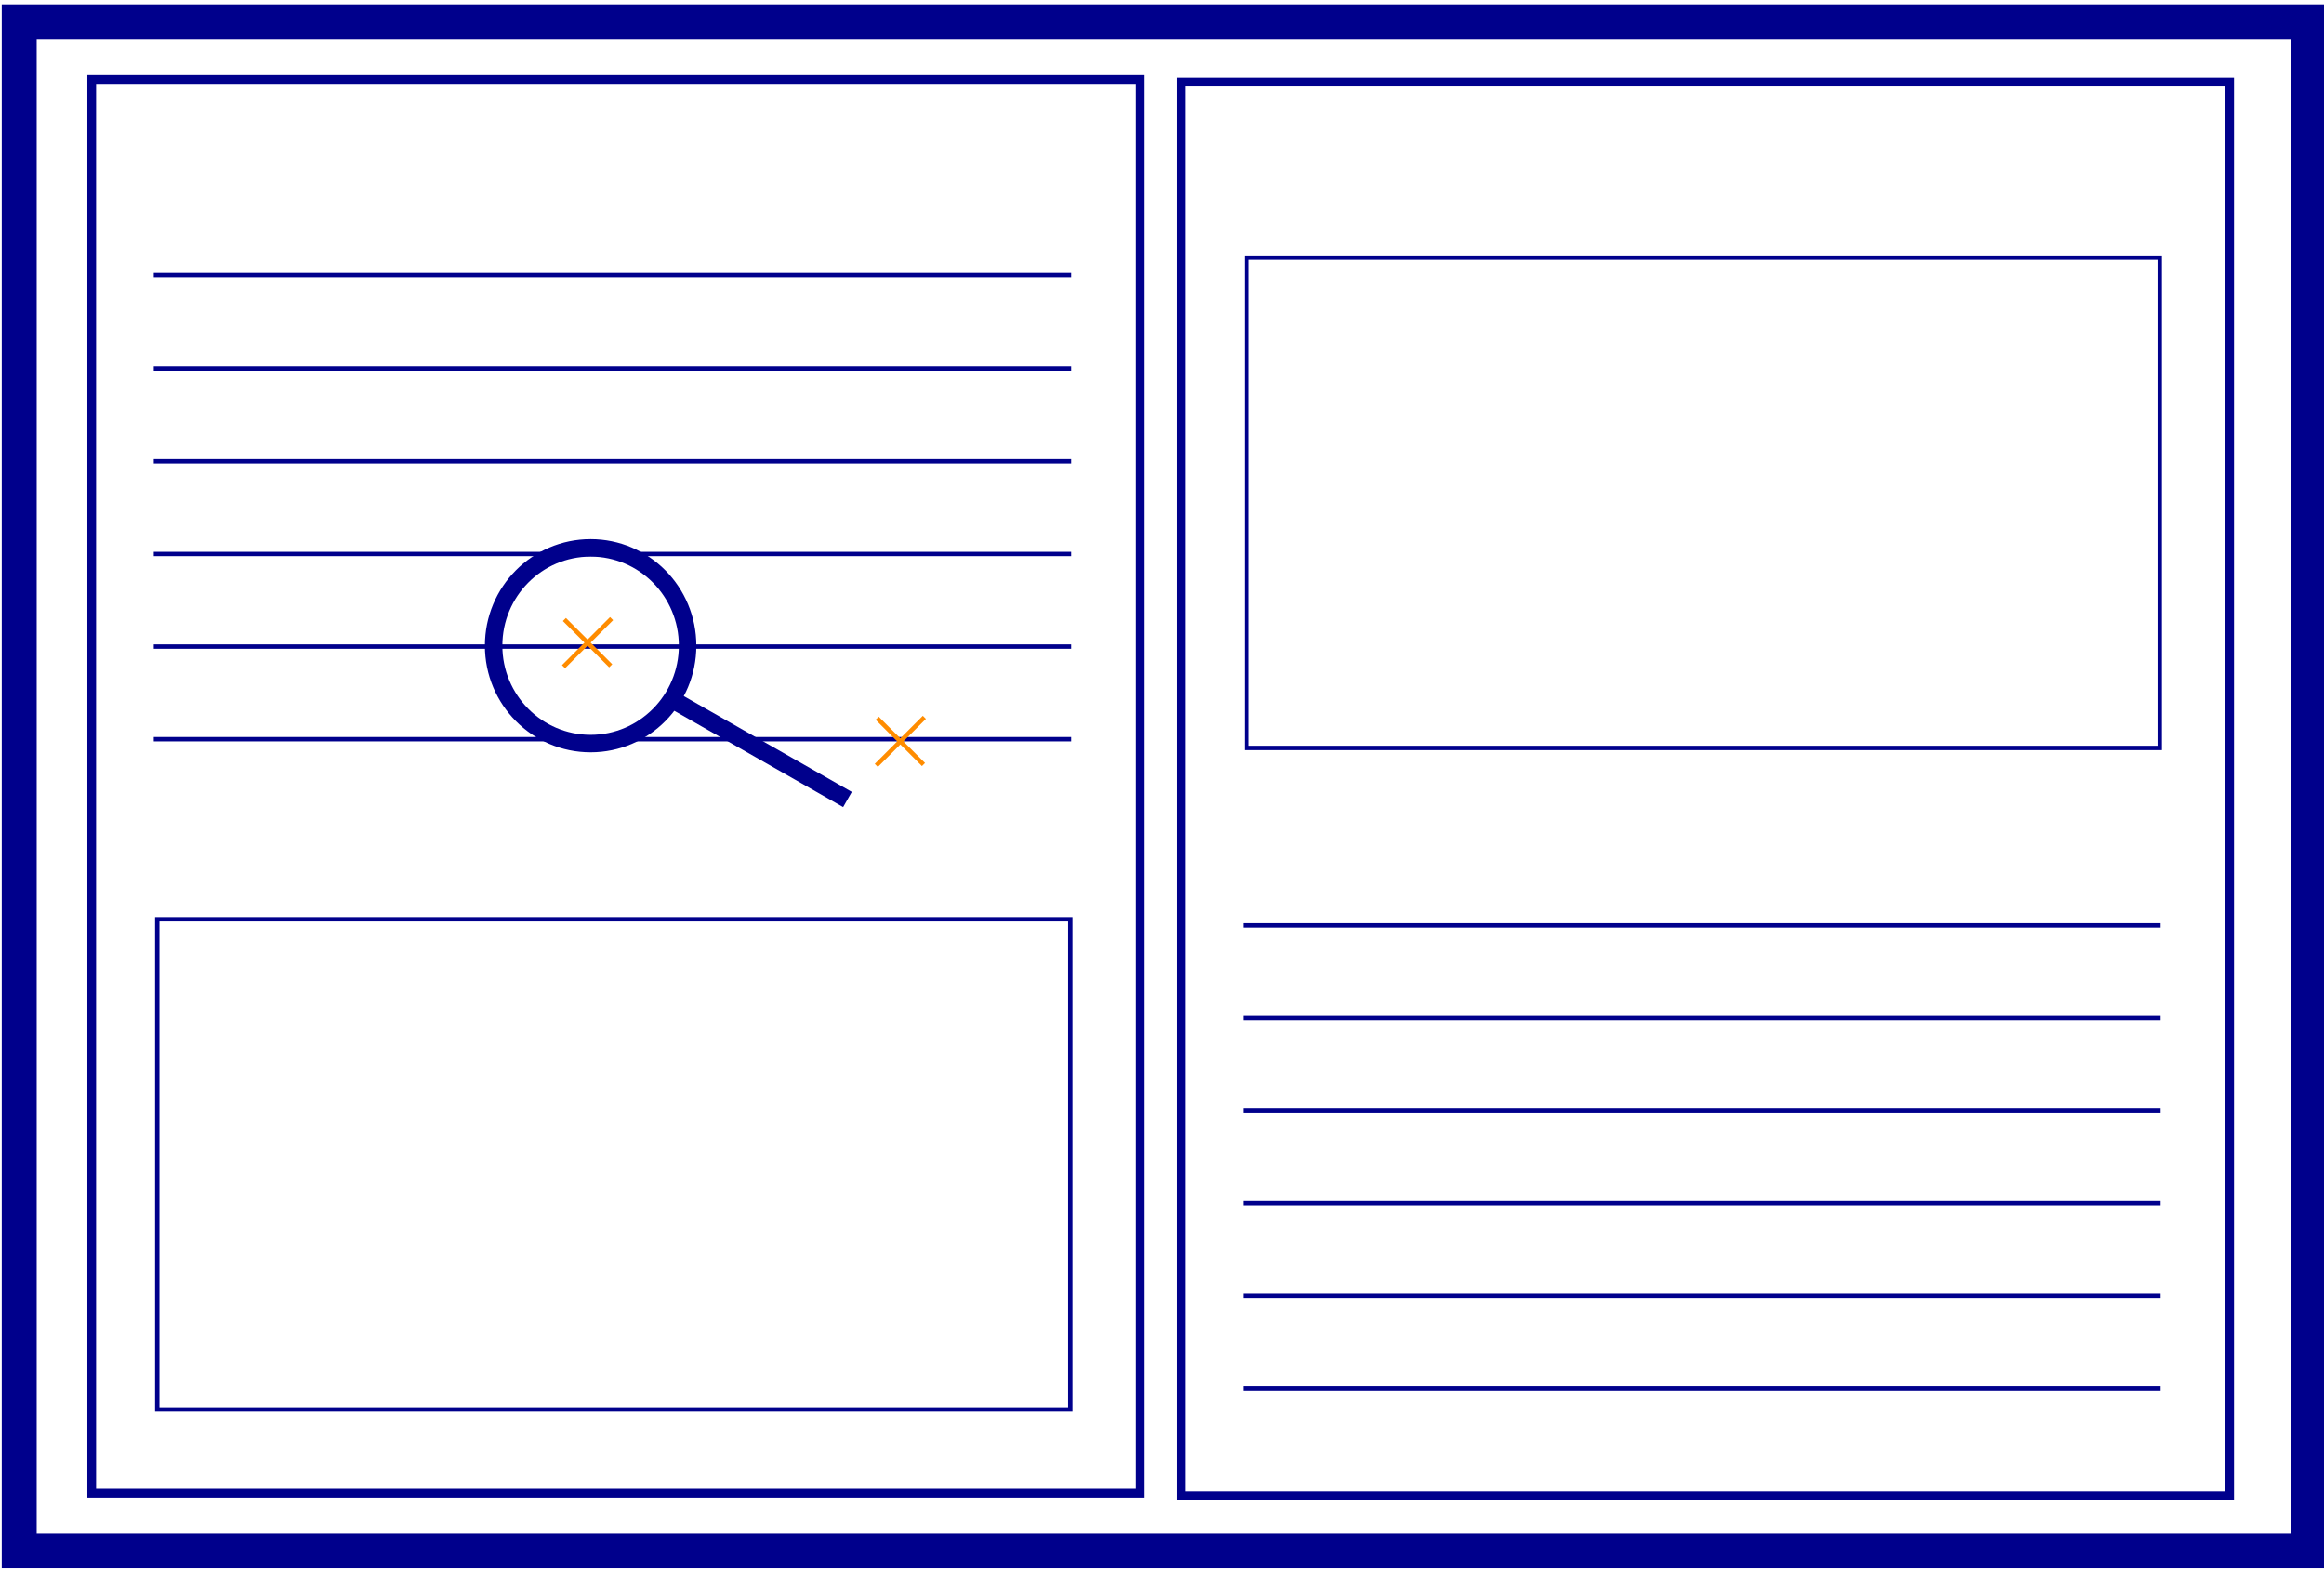
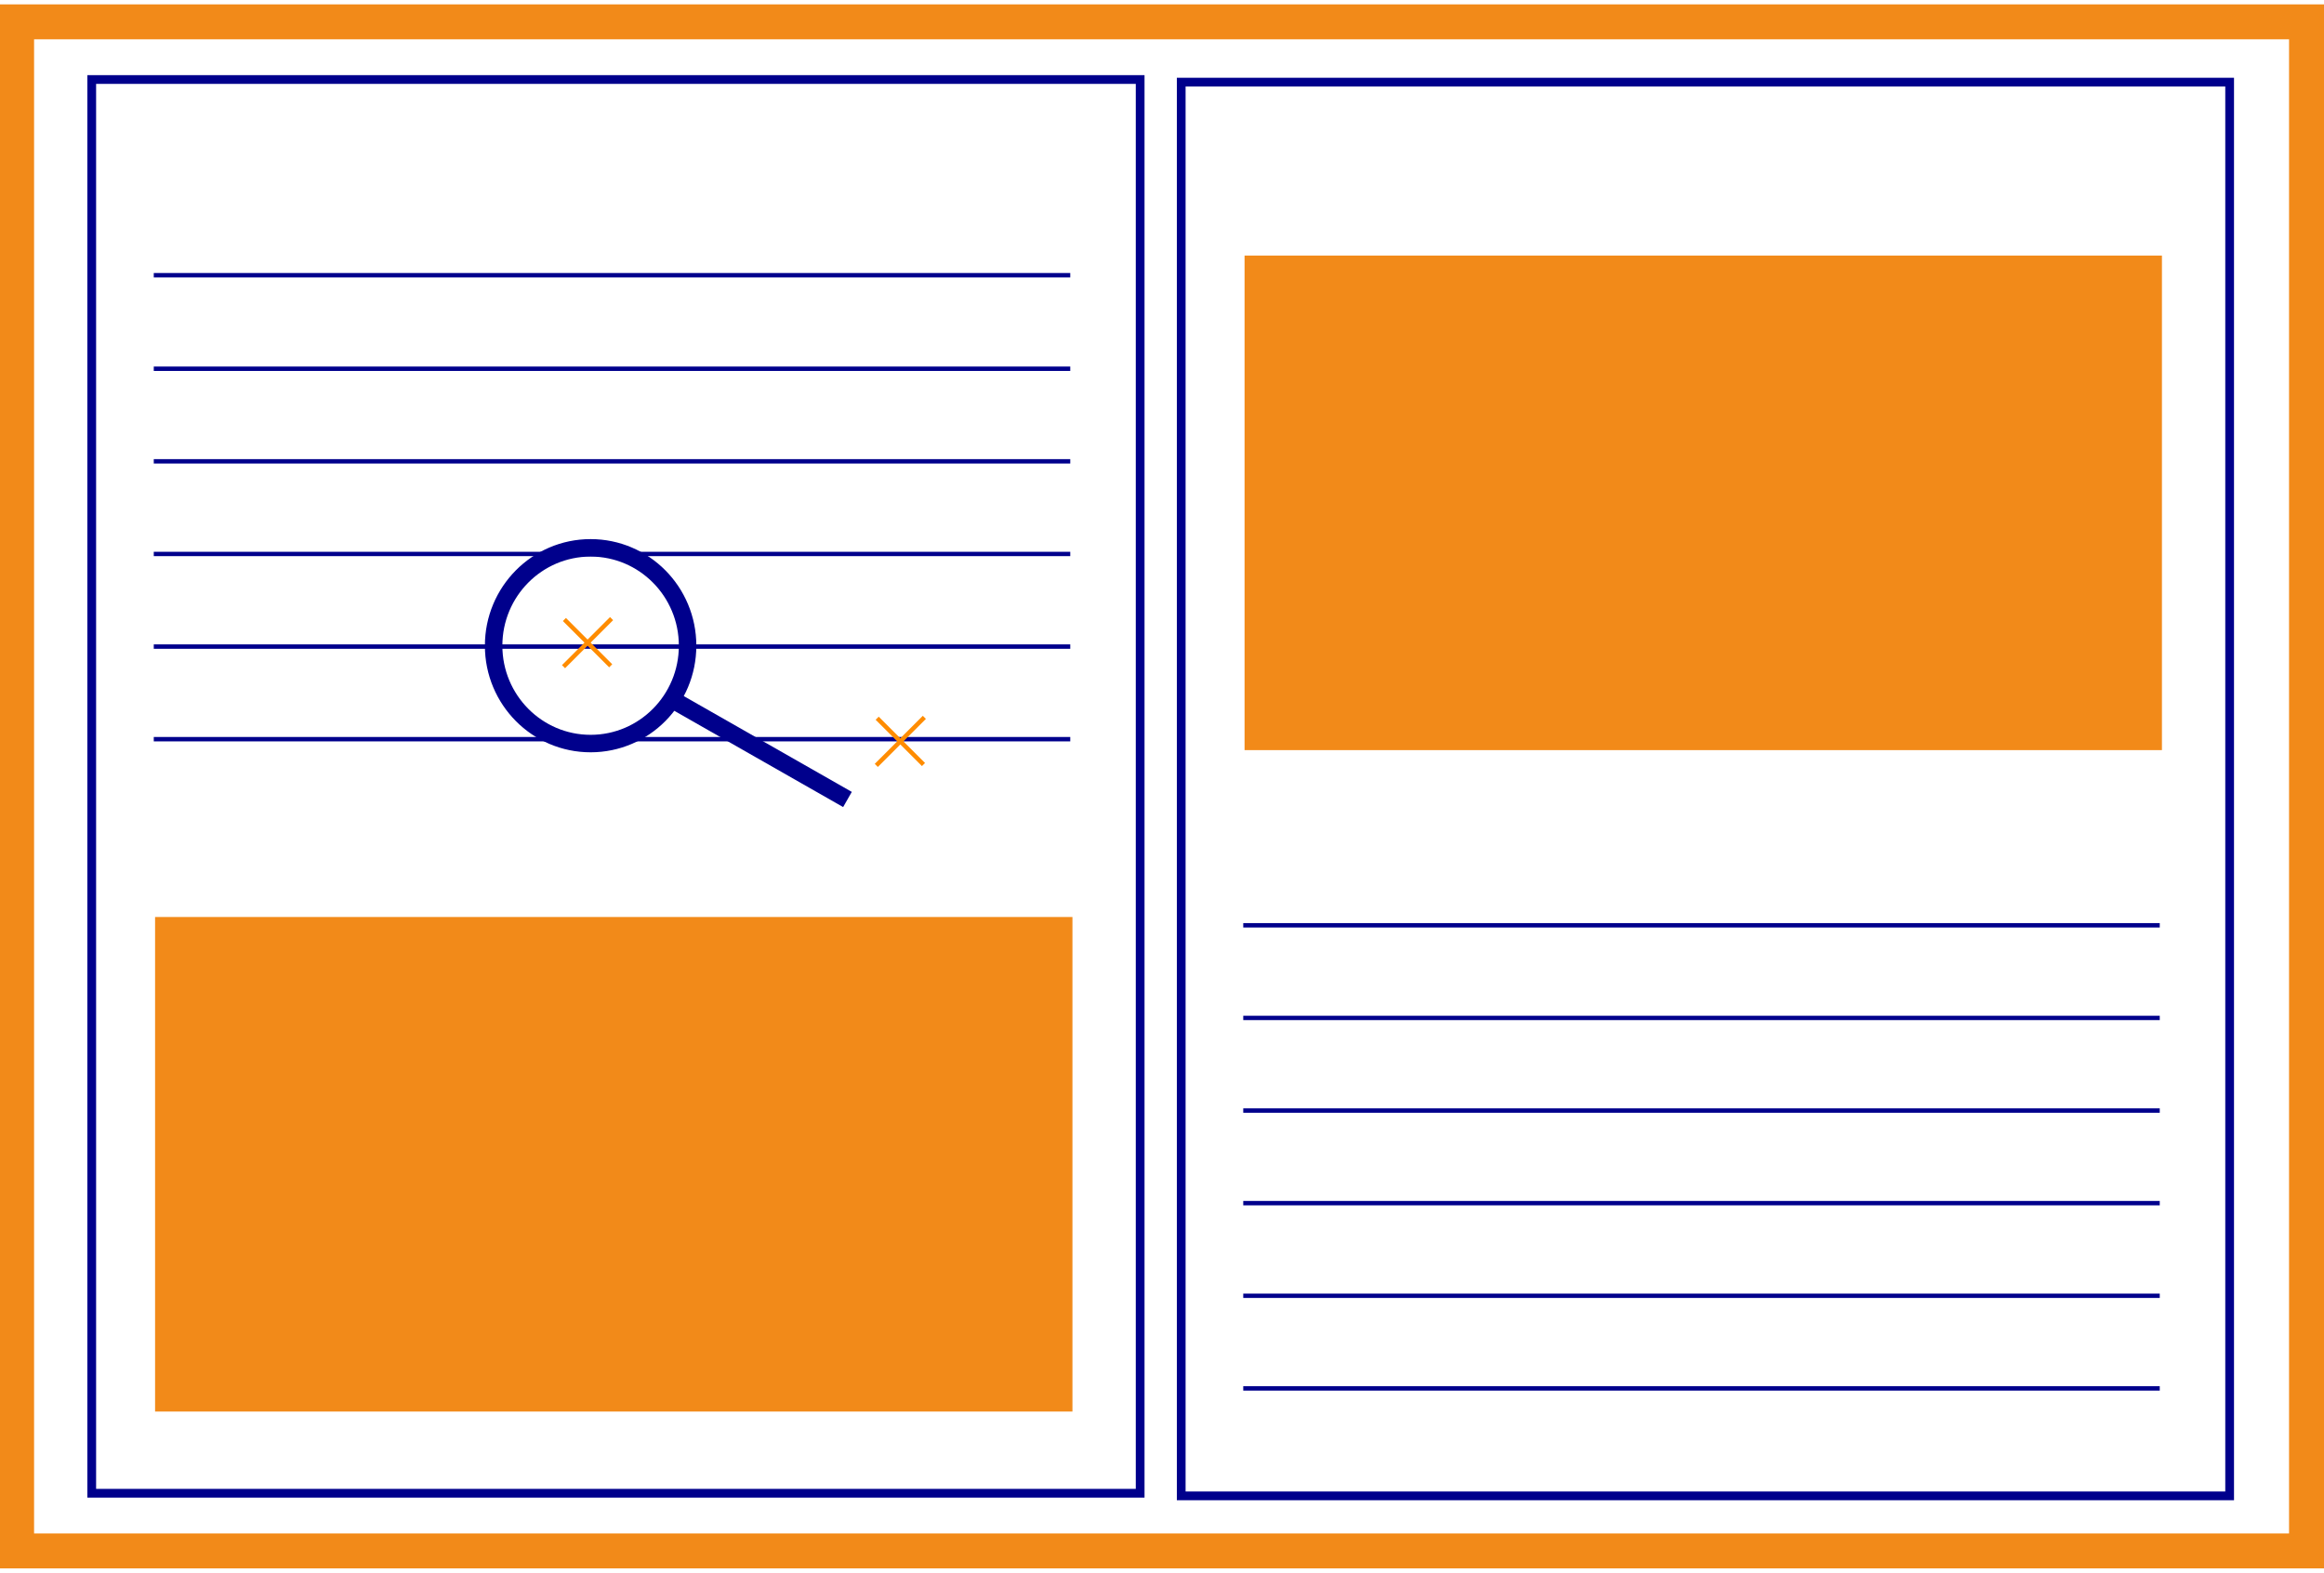
<svg xmlns="http://www.w3.org/2000/svg" id="Layer_1" version="1.1" viewBox="0 0 266 180">
  <defs>
    <style>
      .st0, .st1, .st2, .st3, .st4, .st5, .st6 {
        fill: none;
      }

      .st1 {
        stroke-width: 4px;
      }

-       .st1, .st2, .st3, .st4, .st5, .st6 {
+       .st1, .st7 {
+         stroke: #f28a19;
+       }
+ 
+       .st1, .st7, .st2, .st3, .st4, .st5, .st6 {
        stroke-miterlimit: 10;
      }

-       .st1, .st3, .st4, .st5 {
-         stroke: #00008c;
+       .st8 {
+         clip-path: url(#clippath-1);
      }

      .st7 {
-         clip-path: url(#clippath-1);
+         fill: #f28a19;
+       }
+ 
+       .st7, .st2, .st4, .st6 {
+         stroke-width: .5px;
      }

      .st2 {
        stroke: #ff8c00;
      }

-       .st2, .st4, .st6 {
-         stroke-width: .5px;
+       .st3, .st4, .st5 {
+         stroke: #00008c;
      }

      .st5 {
        stroke-width: 2px;
      }

      .st6 {
        stroke: #42210b;
      }

-       .st8 {
+       .st9 {
        clip-path: url(#clippath);
      }
    </style>
    <clipPath id="clippath">
      <rect class="st0" x="17.6" y="31.2" width="105" height="59.2" />
    </clipPath>
    <clipPath id="clippath-1">
      <rect class="st0" x="142.3" y="105.5" width="105" height="59.2" />
    </clipPath>
  </defs>
  <path class="st6" d="M1165.9,375" />
  <rect class="st3" x="10.5" y="9.1" width="120" height="161.8" />
-   <g class="st8">
+   <g class="st9">
    <g>
      <g id="_x3C_Grid_Repeat_x3E_">
-         <line class="st4" x1="17.6" y1="31.5" x2="687.7" y2="31.5" />
+         <line class="st4" x1="17.6" y1="31.5" x2="122.5" y2="31.5" />
      </g>
      <g id="_x3C_Grid_Repeat_x3E_1">
-         <line class="st4" x1="17.6" y1="42.2" x2="687.7" y2="42.2" />
+         <line class="st4" x1="17.6" y1="42.2" x2="122.5" y2="42.2" />
      </g>
      <g id="_x3C_Grid_Repeat_x3E_2">
-         <line class="st4" x1="17.6" y1="52.8" x2="687.7" y2="52.8" />
+         <line class="st4" x1="17.6" y1="52.8" x2="122.5" y2="52.8" />
      </g>
      <g id="_x3C_Grid_Repeat_x3E_3">
-         <line class="st4" x1="17.6" y1="63.4" x2="687.7" y2="63.4" />
+         <line class="st4" x1="17.6" y1="63.4" x2="122.5" y2="63.4" />
      </g>
      <g id="_x3C_Grid_Repeat_x3E_4">
-         <line class="st4" x1="17.6" y1="74" x2="687.7" y2="74" />
+         <line class="st4" x1="17.6" y1="74" x2="122.5" y2="74" />
      </g>
      <g id="_x3C_Grid_Repeat_x3E_5">
-         <line class="st4" x1="17.6" y1="84.6" x2="687.7" y2="84.6" />
+         <line class="st4" x1="17.6" y1="84.6" x2="122.5" y2="84.6" />
      </g>
    </g>
  </g>
-   <rect class="st4" x="18" y="105.2" width="104.5" height="56.1" />
+   <rect class="st7" x="18" y="105.2" width="104.5" height="56.1" />
  <g>
    <line class="st2" x1="64.5" y1="76.3" x2="70" y2="70.8" />
    <line class="st2" x1="69.9" y1="76.2" x2="64.6" y2="70.9" />
  </g>
  <g>
    <line class="st2" x1="100.3" y1="87.6" x2="105.8" y2="82.1" />
    <line class="st2" x1="105.7" y1="87.5" x2="100.4" y2="82.2" />
  </g>
  <g>
    <ellipse class="st5" cx="67.6" cy="73.9" rx="11.1" ry="11.2" />
    <line class="st5" x1="76.3" y1="79.7" x2="97" y2="91.5" />
  </g>
-   <rect class="st1" x="2.2" y="2.5" width="262" height="175" />
  <rect class="st3" x="135.2" y="9.4" width="120" height="161.8" />
-   <g class="st7">
+   <g class="st8">
    <g>
      <g id="_x3C_Grid_Repeat_x3E_6">
-         <line class="st4" x1="142.3" y1="105.9" x2="812.4" y2="105.9" />
+         <line class="st4" x1="142.3" y1="105.9" x2="247.2" y2="105.9" />
      </g>
      <g id="_x3C_Grid_Repeat_x3E_7">
-         <line class="st4" x1="142.3" y1="116.5" x2="812.4" y2="116.5" />
+         <line class="st4" x1="142.3" y1="116.5" x2="247.2" y2="116.5" />
      </g>
      <g id="_x3C_Grid_Repeat_x3E_8">
-         <line class="st4" x1="142.3" y1="127.1" x2="812.4" y2="127.1" />
+         <line class="st4" x1="142.3" y1="127.1" x2="247.2" y2="127.1" />
      </g>
      <g id="_x3C_Grid_Repeat_x3E_9">
-         <line class="st4" x1="142.3" y1="137.7" x2="812.4" y2="137.7" />
+         <line class="st4" x1="142.3" y1="137.7" x2="247.2" y2="137.7" />
      </g>
      <g id="_x3C_Grid_Repeat_x3E_10">
-         <line class="st4" x1="142.3" y1="148.3" x2="812.4" y2="148.3" />
+         <line class="st4" x1="142.3" y1="148.3" x2="247.2" y2="148.3" />
      </g>
      <g id="_x3C_Grid_Repeat_x3E_11">
-         <line class="st4" x1="142.3" y1="158.9" x2="812.4" y2="158.9" />
+         <line class="st4" x1="142.3" y1="158.9" x2="247.2" y2="158.9" />
      </g>
    </g>
  </g>
-   <rect class="st4" x="142.7" y="29.5" width="104.5" height="56.1" />
+   <rect class="st7" x="142.7" y="29.5" width="104.5" height="56.1" />
+   <rect class="st1" x="1.9" y="2.5" width="262.1" height="175" />
</svg>
